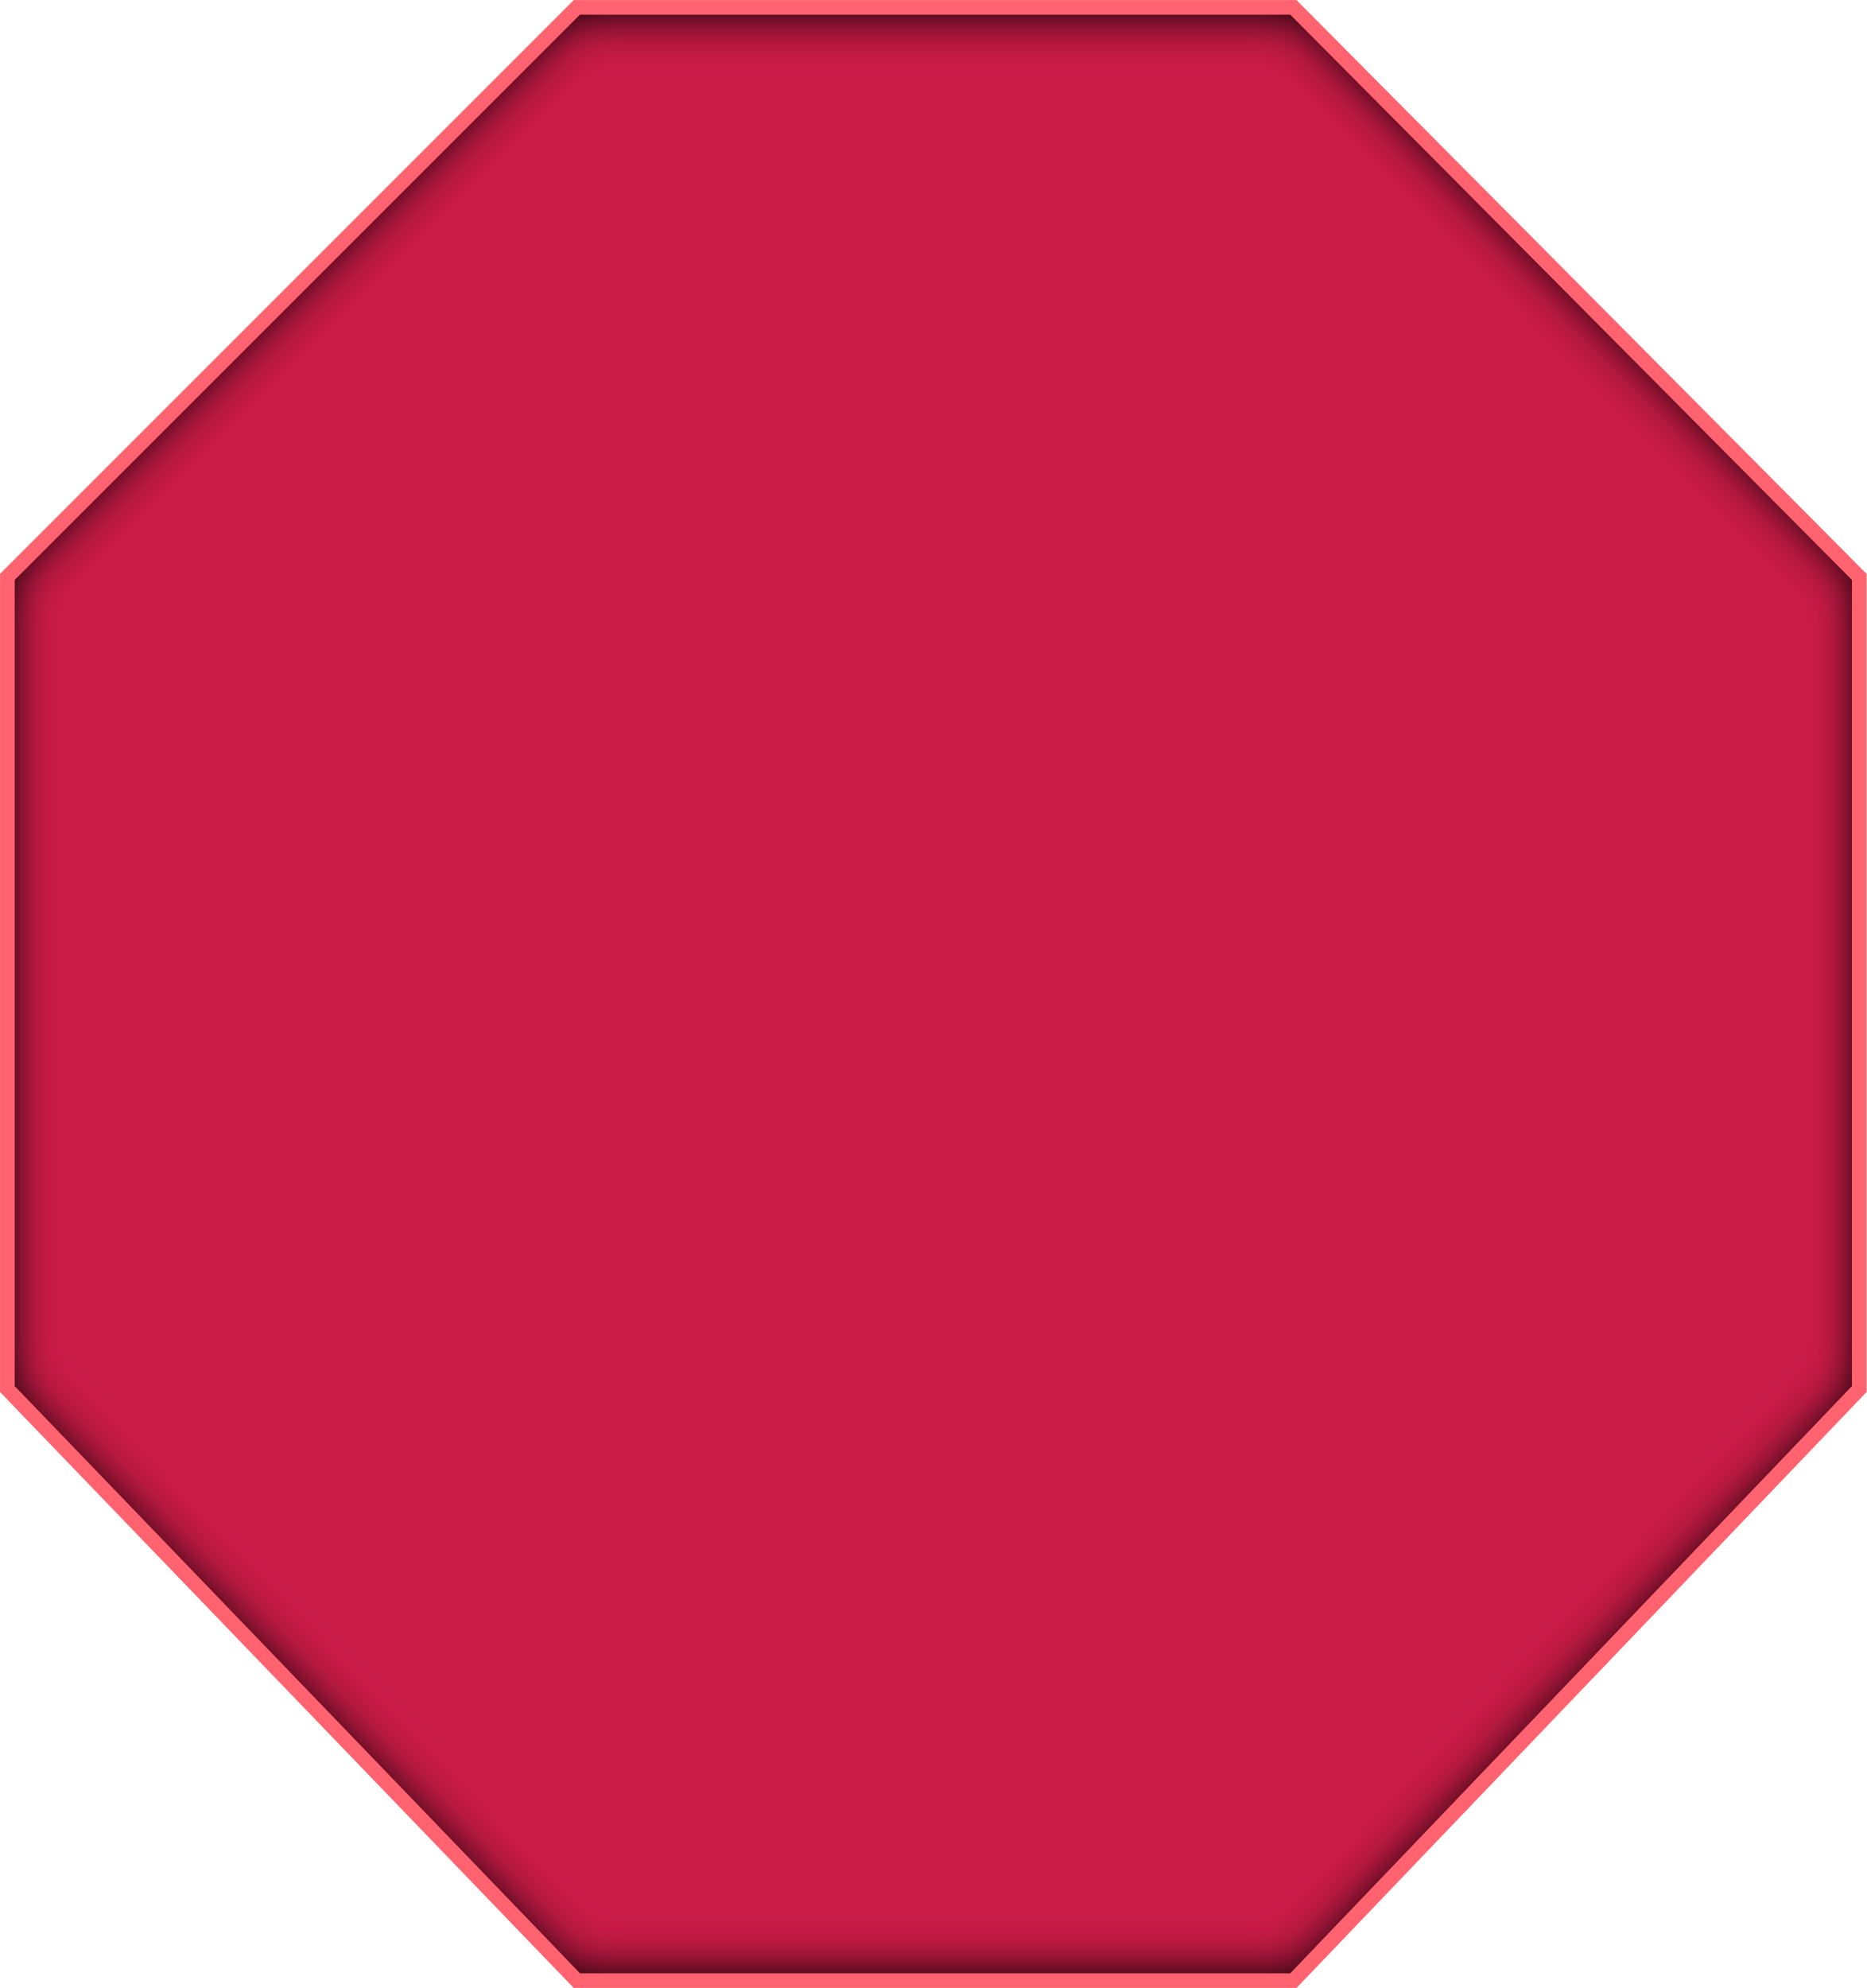
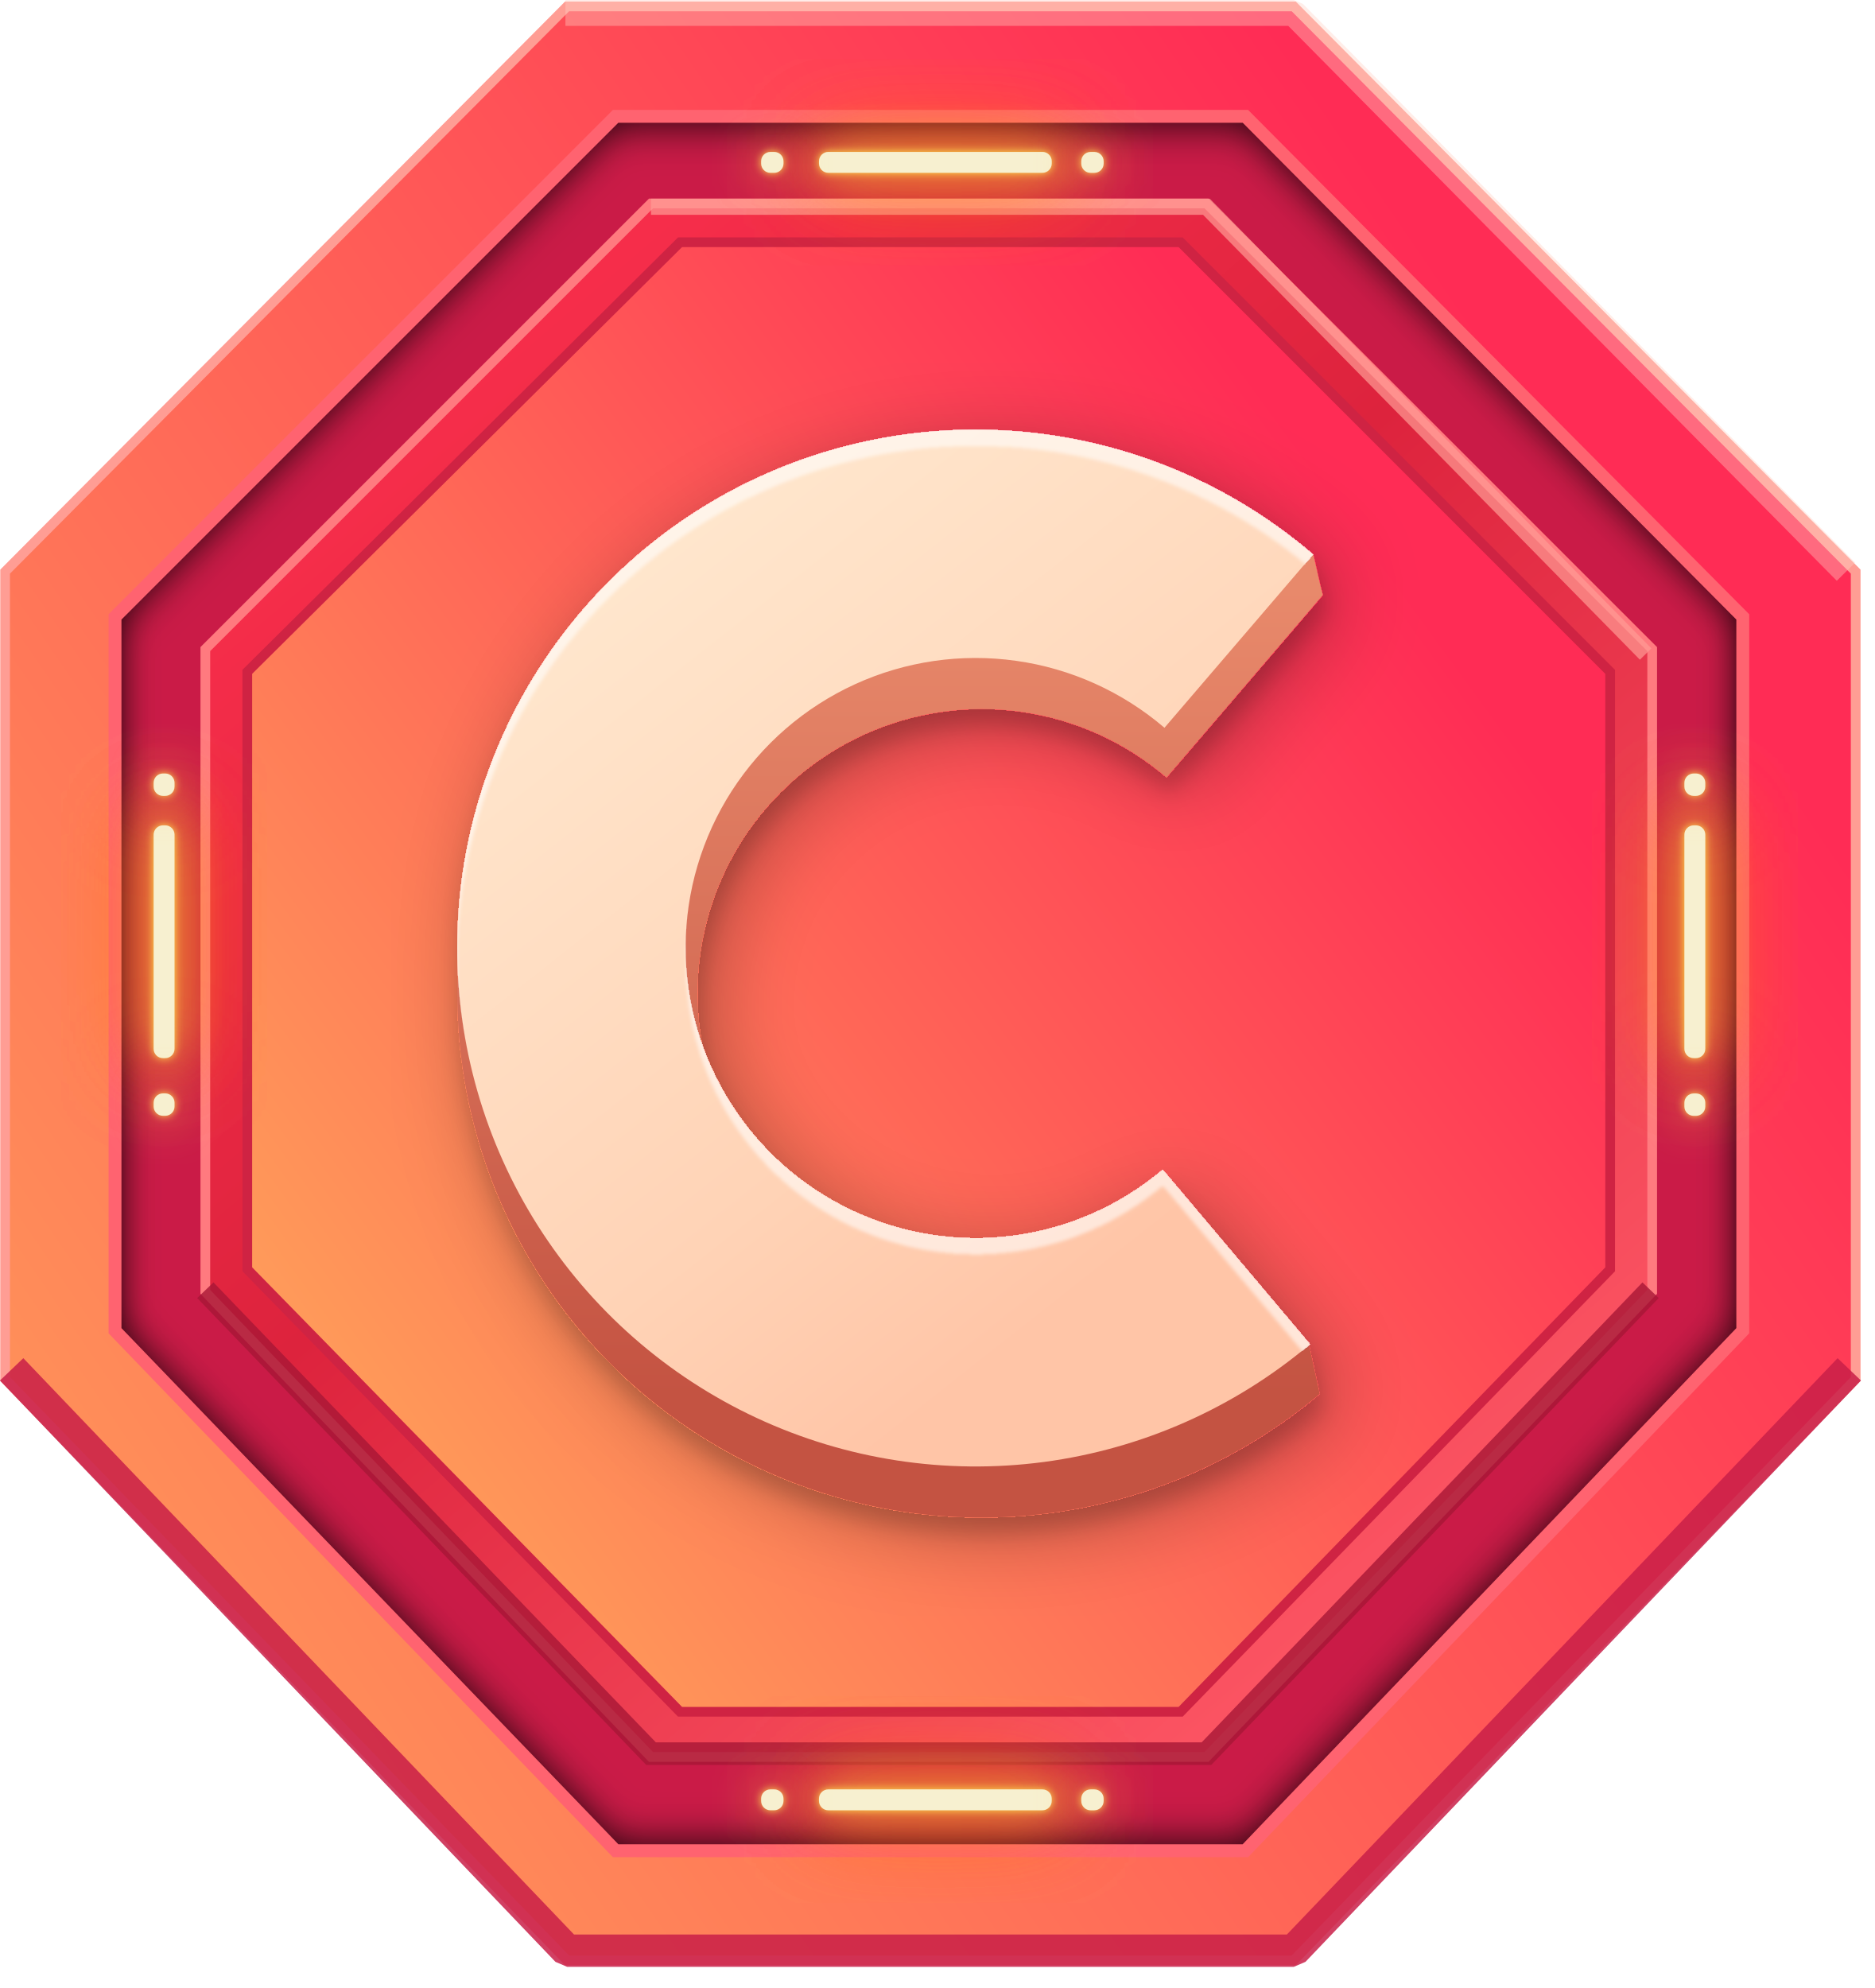
- <svg xmlns="http://www.w3.org/2000/svg" width="100%" height="100%" viewBox="0 0 28.886 30.762" fill="none">
-   <g filter="url(#credits_product_ii)">
-     <path d="M8.927 0.114H20.015L28.772 8.927V21.494L20.015 30.648H8.927L0.114 21.494V8.927L8.927 0.114Z" fill="#CA1B47" />
+ <svg xmlns="http://www.w3.org/2000/svg" width="33" height="35" viewBox="0 0 33 35" fill="none">
+   <g id="Buy Asset Directly from PDP">
+     <g id="Frame 1000001347">
+       <g id="Frame 1000001772">
+         <g id="Frame 1000001345">
+           <g id="Group 5057">
+             <path id="Vector" opacity="0.55" d="M9.984 0.113H22.778L32.672 10.064V24.279L22.778 34.514H9.984L0.09 24.279V10.064L9.984 0.113Z" fill="#8F1731" />
+             <g id="Vector_2">
+               <path d="M9.984 0.113H22.778L32.672 10.064V24.279L22.778 34.514H9.984L0.09 24.279V10.064L9.984 0.113Z" fill="url(#paint0_linear_1062_167276)" />
+               <path d="M9.984 0.113H22.778L32.672 10.064V24.279L22.778 34.514H9.984L0.09 24.279V10.064L9.984 0.113Z" fill="url(#paint1_linear_1062_167276)" />
+               <path d="M9.984 0.113H22.778L32.672 10.064V24.279L22.778 34.514H9.984L0.09 24.279V10.064L9.984 0.113Z" stroke="#FF9D94" stroke-width="0.171" />
+             </g>
+             <path id="Vector_3" opacity="0.95" d="M9.955 0.228H22.777L32.501 10.065" stroke="#FFD1C4" stroke-opacity="0.4" stroke-width="0.455" stroke-linejoin="bevel" />
+             <path id="Vector_4" opacity="0.85" d="M32.559 24.108L22.779 34.343H9.985L0.205 24.108" stroke="#C91E48" stroke-width="0.569" stroke-linejoin="bevel" />
+             <g id="Vector_5">
+               <g filter="url(#filter0_ii_1062_167276)">
+                 <path d="M10.839 2.048H21.927L30.684 10.861V23.428L21.927 32.583H10.839L2.025 23.428V10.861L10.839 2.048Z" fill="#CA1B47" />
+               </g>
+               <path d="M10.839 2.048H21.927L30.684 10.861V23.428L21.927 32.583H10.839L2.025 23.428V10.861L10.839 2.048Z" stroke="#FF6370" stroke-width="0.227" />
+             </g>
+             <path id="Vector_6" d="M11.462 3.582H21.242L29.089 11.428V22.744L21.242 30.932H11.462L3.615 22.744V11.428L11.462 3.582Z" fill="url(#paint2_linear_1062_167276)" stroke="#FF7A7F" stroke-width="0.171" />
+             <path id="Vector_7" opacity="0.7" d="M11.461 3.64H21.241L28.974 11.515" stroke="#FF9B94" stroke-width="0.284" />
+             <path id="Vector_8" opacity="0.8" d="M29.061 22.715L21.242 30.874H11.462L3.615 22.715" stroke="#A81636" stroke-width="0.398" />
+             <path id="Vector_9" d="M11.973 4.265H20.787L28.349 11.828V22.347L20.787 30.137H11.973L4.354 22.347V11.828L11.973 4.265Z" fill="url(#paint3_linear_1062_167276)" stroke="#CF2343" stroke-width="0.171" />
+             <g id="Group 5046">
+               <g id="Group 5045">
+                 <g id="Group 5044">
+                   <g id="Rectangle 2549" filter="url(#filter1_f_1062_167276)">
+                     <rect x="29.656" y="14.276" width="0.368" height="4.439" rx="0.164" fill="#FF7B00" />
+                   </g>
+                   <g id="Rectangle 2550" filter="url(#filter2_f_1062_167276)">
+                     <rect x="29.656" y="14.276" width="0.368" height="4.439" rx="0.164" fill="#FF7B00" />
+                   </g>
+                 </g>
+                 <g id="Rectangle 2547" filter="url(#filter3_f_1062_167276)">
+                   <rect x="29.656" y="14.277" width="0.368" height="4.439" rx="0.164" fill="#FFD446" />
+                 </g>
+                 <g id="Rectangle 2546" filter="url(#filter4_f_1062_167276)">
+                   <rect x="29.656" y="14.531" width="0.368" height="4.098" rx="0.164" fill="#FFE051" />
+                 </g>
+                 <rect id="Rectangle 2548" x="29.656" y="14.531" width="0.368" height="4.098" rx="0.164" fill="#F7F0D0" />
+                 <g id="Group 5042">
+                   <g id="Rectangle 2547_2" filter="url(#filter5_f_1062_167276)">
+                     <rect x="29.656" y="19.224" width="0.368" height="0.427" rx="0.164" fill="#FFD446" />
+                   </g>
+                   <g id="Rectangle 2546_2" filter="url(#filter6_f_1062_167276)">
+                     <rect x="29.656" y="19.251" width="0.368" height="0.394" rx="0.164" fill="#FFE051" />
+                   </g>
+                   <rect id="Rectangle 2548_2" x="29.656" y="19.251" width="0.368" height="0.394" rx="0.164" fill="#F7F0D0" />
+                 </g>
+                 <g id="Group 5043">
+                   <g id="Rectangle 2547_3" filter="url(#filter7_f_1062_167276)">
+                     <rect x="29.656" y="13.595" width="0.368" height="0.427" rx="0.164" fill="#FFD446" />
+                   </g>
+                   <g id="Rectangle 2546_3" filter="url(#filter8_f_1062_167276)">
+                     <rect x="29.656" y="13.618" width="0.368" height="0.394" rx="0.164" fill="#FFE051" />
+                   </g>
+                   <rect id="Rectangle 2548_3" x="29.656" y="13.618" width="0.368" height="0.394" rx="0.164" fill="#F7F0D0" />
+                 </g>
+               </g>
+             </g>
+             <g id="Group 5047">
+               <g id="Group 5045_2">
+                 <g id="Group 5044_2">
+                   <g id="Rectangle 2549_2" filter="url(#filter9_f_1062_167276)">
+                     <rect x="2.705" y="14.276" width="0.368" height="4.439" rx="0.164" fill="#FF7B00" />
+                   </g>
+                   <g id="Rectangle 2550_2" filter="url(#filter10_f_1062_167276)">
+                     <rect x="2.705" y="14.276" width="0.368" height="4.439" rx="0.164" fill="#FF7B00" />
+                   </g>
+                 </g>
+                 <g id="Rectangle 2547_4" filter="url(#filter11_f_1062_167276)">
+                   <rect x="2.705" y="14.277" width="0.368" height="4.439" rx="0.164" fill="#FFD446" />
+                 </g>
+                 <g id="Rectangle 2546_4" filter="url(#filter12_f_1062_167276)">
+                   <rect x="2.705" y="14.531" width="0.368" height="4.098" rx="0.164" fill="#FFE051" />
+                 </g>
+                 <rect id="Rectangle 2548_4" x="2.705" y="14.531" width="0.368" height="4.098" rx="0.164" fill="#F7F0D0" />
+                 <g id="Group 5042_2">
+                   <g id="Rectangle 2547_5" filter="url(#filter13_f_1062_167276)">
+                     <rect x="2.705" y="19.224" width="0.368" height="0.427" rx="0.164" fill="#FFD446" />
+                   </g>
+                   <g id="Rectangle 2546_5" filter="url(#filter14_f_1062_167276)">
+                     <rect x="2.705" y="19.25" width="0.368" height="0.394" rx="0.164" fill="#FFE051" />
+                   </g>
+                   <rect id="Rectangle 2548_5" x="2.705" y="19.25" width="0.368" height="0.394" rx="0.164" fill="#F7F0D0" />
+                 </g>
+                 <g id="Group 5043_2">
+                   <g id="Rectangle 2547_6" filter="url(#filter15_f_1062_167276)">
+                     <rect x="2.705" y="13.595" width="0.368" height="0.427" rx="0.164" fill="#FFD446" />
+                   </g>
+                   <g id="Rectangle 2546_6" filter="url(#filter16_f_1062_167276)">
+                     <rect x="2.705" y="13.618" width="0.368" height="0.394" rx="0.164" fill="#FFE051" />
+                   </g>
+                   <rect id="Rectangle 2548_6" x="2.705" y="13.618" width="0.368" height="0.394" rx="0.164" fill="#F7F0D0" />
+                 </g>
+               </g>
+             </g>
+             <g id="Group 5048">
+               <g id="Group 5045_3">
+                 <g id="Group 5044_3">
+                   <g id="Rectangle 2549_3" filter="url(#filter17_f_1062_167276)">
+                     <rect x="18.773" y="31.503" width="0.368" height="4.439" rx="0.164" transform="rotate(90 18.7734 31.5027)" fill="#FF7B00" />
+                   </g>
+                   <g id="Rectangle 2550_3" filter="url(#filter18_f_1062_167276)">
+                     <rect x="18.773" y="31.503" width="0.368" height="4.439" rx="0.164" transform="rotate(90 18.7734 31.5027)" fill="#FF7B00" />
+                   </g>
+                 </g>
+                 <g id="Rectangle 2547_7" filter="url(#filter19_f_1062_167276)">
+                   <rect x="18.773" y="31.503" width="0.368" height="4.439" rx="0.164" transform="rotate(90 18.7734 31.5027)" fill="#FFD446" />
+                 </g>
+                 <g id="Rectangle 2546_7" filter="url(#filter20_f_1062_167276)">
+                   <rect x="18.518" y="31.503" width="0.368" height="4.098" rx="0.164" transform="rotate(90 18.5176 31.5027)" fill="#FFE051" />
+                 </g>
+                 <rect id="Rectangle 2548_7" x="18.518" y="31.503" width="0.368" height="4.098" rx="0.164" transform="rotate(90 18.5176 31.5027)" fill="#F7F0D0" />
+                 <g id="Group 5042_3">
+                   <g id="Rectangle 2547_8" filter="url(#filter21_f_1062_167276)">
+                     <rect x="13.82" y="31.503" width="0.368" height="0.427" rx="0.164" transform="rotate(90 13.8203 31.5027)" fill="#FFD446" />
+                   </g>
+                   <g id="Rectangle 2546_8" filter="url(#filter22_f_1062_167276)">
+                     <rect x="13.795" y="31.503" width="0.368" height="0.394" rx="0.164" transform="rotate(90 13.7949 31.5027)" fill="#FFE051" />
+                   </g>
+                   <rect id="Rectangle 2548_8" x="13.795" y="31.503" width="0.368" height="0.394" rx="0.164" transform="rotate(90 13.7949 31.5027)" fill="#F7F0D0" />
+                 </g>
+                 <g id="Group 5043_3">
+                   <g id="Rectangle 2547_9" filter="url(#filter23_f_1062_167276)">
+                     <rect x="19.455" y="31.503" width="0.368" height="0.427" rx="0.164" transform="rotate(90 19.4551 31.5027)" fill="#FFD446" />
+                   </g>
+                   <g id="Rectangle 2546_9" filter="url(#filter24_f_1062_167276)">
+                     <rect x="19.432" y="31.503" width="0.368" height="0.394" rx="0.164" transform="rotate(90 19.4316 31.5027)" fill="#FFE051" />
+                   </g>
+                   <rect id="Rectangle 2548_9" x="19.432" y="31.503" width="0.368" height="0.394" rx="0.164" transform="rotate(90 19.4316 31.5027)" fill="#F7F0D0" />
+                 </g>
+               </g>
+             </g>
+             <g id="Group 5049">
+               <g id="Group 5045_4">
+                 <g id="Group 5044_4">
+                   <g id="Rectangle 2549_4" filter="url(#filter25_f_1062_167276)">
+                     <rect x="18.773" y="2.675" width="0.368" height="4.439" rx="0.164" transform="rotate(90 18.7734 2.6748)" fill="#FF7B00" />
+                   </g>
+                   <g id="Rectangle 2550_4" filter="url(#filter26_f_1062_167276)">
+                     <rect x="18.773" y="2.675" width="0.368" height="4.439" rx="0.164" transform="rotate(90 18.7734 2.6748)" fill="#FF7B00" />
+                   </g>
+                 </g>
+                 <g id="Rectangle 2547_10" filter="url(#filter27_f_1062_167276)">
+                   <rect x="18.773" y="2.674" width="0.368" height="4.439" rx="0.164" transform="rotate(90 18.7734 2.67407)" fill="#FFD446" />
+                 </g>
+                 <g id="Rectangle 2546_10" filter="url(#filter28_f_1062_167276)">
+                   <rect x="18.518" y="2.674" width="0.368" height="4.098" rx="0.164" transform="rotate(90 18.5176 2.67407)" fill="#FFE051" />
+                 </g>
+                 <rect id="Rectangle 2548_10" x="18.518" y="2.674" width="0.368" height="4.098" rx="0.164" transform="rotate(90 18.5176 2.67407)" fill="#F7F0D0" />
+                 <g id="Group 5042_4">
+                   <g id="Rectangle 2547_11" filter="url(#filter29_f_1062_167276)">
+                     <rect x="13.82" y="2.675" width="0.368" height="0.427" rx="0.164" transform="rotate(90 13.8203 2.6748)" fill="#FFD446" />
+                   </g>
+                   <g id="Rectangle 2546_11" filter="url(#filter30_f_1062_167276)">
+                     <rect x="13.795" y="2.675" width="0.368" height="0.394" rx="0.164" transform="rotate(90 13.7949 2.6748)" fill="#FFE051" />
+                   </g>
+                   <rect id="Rectangle 2548_11" x="13.795" y="2.675" width="0.368" height="0.394" rx="0.164" transform="rotate(90 13.7949 2.6748)" fill="#F7F0D0" />
+                 </g>
+                 <g id="Group 5043_4">
+                   <g id="Rectangle 2547_12" filter="url(#filter31_f_1062_167276)">
+                     <rect x="19.455" y="2.675" width="0.368" height="0.427" rx="0.164" transform="rotate(90 19.4551 2.6748)" fill="#FFD446" />
+                   </g>
+                   <g id="Rectangle 2546_12" filter="url(#filter32_f_1062_167276)">
+                     <rect x="19.432" y="2.675" width="0.368" height="0.394" rx="0.164" transform="rotate(90 19.4316 2.6748)" fill="#FFE051" />
+                   </g>
+                   <rect id="Rectangle 2548_12" x="19.432" y="2.675" width="0.368" height="0.394" rx="0.164" transform="rotate(90 19.4316 2.6748)" fill="#F7F0D0" />
+                 </g>
+               </g>
+             </g>
+             <g id="Group 5050" filter="url(#filter33_dd_1062_167276)">
+               <path id="Vector (Stroke)" d="M13.441 9.091C15.043 8.358 16.823 8.099 18.568 8.344C19.702 8.504 22.131 9.208 23.122 9.761C23.206 10.117 23.227 10.243 23.29 10.476L20.538 13.687C19.813 13.065 18.925 12.664 17.979 12.531C17.033 12.398 16.069 12.539 15.2 12.936C14.332 13.334 13.595 13.972 13.078 14.774C12.56 15.577 12.283 16.511 12.279 17.466C12.276 18.421 12.545 19.358 13.057 20.164C13.568 20.971 14.3 21.614 15.165 22.019C16.031 22.423 16.994 22.571 17.941 22.445C18.887 22.319 19.779 21.925 20.509 21.309L23.039 23.64L23.235 24.541C21.889 25.677 20.244 26.405 18.497 26.637C16.75 26.869 14.973 26.596 13.376 25.85C11.779 25.104 10.429 23.917 9.486 22.428C8.542 20.94 8.044 19.212 8.051 17.45C8.058 15.688 8.569 13.964 9.524 12.483C10.479 11.001 11.838 9.825 13.441 9.091Z" fill="url(#paint4_linear_1062_167276)" />
+               <g id="Vector (Stroke)_2" filter="url(#filter34_i_1062_167276)">
+                 <path d="M13.38 8.392C14.964 7.667 16.723 7.411 18.449 7.654C20.174 7.896 21.794 8.628 23.117 9.762L20.502 12.813C19.761 12.179 18.855 11.769 17.889 11.634C16.923 11.498 15.939 11.641 15.052 12.047C14.165 12.453 13.414 13.104 12.885 13.923C12.357 14.743 12.074 15.697 12.07 16.672C12.066 17.647 12.342 18.603 12.864 19.426C13.386 20.25 14.133 20.907 15.016 21.319C15.9 21.732 16.883 21.883 17.85 21.755C18.816 21.626 19.726 21.224 20.471 20.595L23.063 23.667C21.732 24.79 20.106 25.509 18.379 25.739C16.651 25.968 14.895 25.698 13.316 24.961C11.737 24.224 10.402 23.05 9.469 21.578C8.536 20.107 8.044 18.399 8.051 16.656C8.058 14.914 8.563 13.21 9.507 11.745C10.452 10.281 11.795 9.117 13.38 8.392Z" fill="url(#paint5_linear_1062_167276)" />
+               </g>
+             </g>
+           </g>
+         </g>
+       </g>
+     </g>
  </g>
-   <path d="M8.927 0.114H20.015L28.772 8.927V21.494L20.015 30.648H8.927L0.114 21.494V8.927L8.927 0.114Z" stroke="#FF6370" stroke-width="0.227" />
  <defs>
-     <filter id="credits_product_ii" x="0" y="-0.227" width="28.886" height="31.217" filterUnits="userSpaceOnUse" color-interpolation-filters="sRGB">
+     <filter id="filter0_ii_1062_167276" x="1.912" y="1.707" width="28.885" height="31.217" filterUnits="userSpaceOnUse" color-interpolation-filters="sRGB">
      <feFlood flood-opacity="0" result="BackgroundImageFix" />
      <feBlend mode="normal" in="SourceGraphic" in2="BackgroundImageFix" result="shape" />
      <feColorMatrix in="SourceAlpha" type="matrix" values="0 0 0 0 0 0 0 0 0 0 0 0 0 0 0 0 0 0 127 0" result="hardAlpha" />
      <feOffset dy="0.227" />
      <feGaussianBlur stdDeviation="0.344" />
      <feComposite in2="hardAlpha" operator="arithmetic" k2="-1" k3="1" />
      <feColorMatrix type="matrix" values="0 0 0 0 0 0 0 0 0 0 0 0 0 0 0 0 0 0 0.63 0" />
-       <feBlend mode="normal" in2="shape" result="effect1_innerShadow" />
+       <feBlend mode="normal" in2="shape" result="effect1_innerShadow_1062_167276" />
      <feColorMatrix in="SourceAlpha" type="matrix" values="0 0 0 0 0 0 0 0 0 0 0 0 0 0 0 0 0 0 127 0" result="hardAlpha" />
      <feOffset dy="-0.227" />
      <feGaussianBlur stdDeviation="0.344" />
      <feComposite in2="hardAlpha" operator="arithmetic" k2="-1" k3="1" />
      <feColorMatrix type="matrix" values="0 0 0 0 0 0 0 0 0 0 0 0 0 0 0 0 0 0 0.63 0" />
-       <feBlend mode="normal" in2="effect1_innerShadow" result="effect2_innerShadow" />
-     </filter>
+       <feBlend mode="normal" in2="effect1_innerShadow_1062_167276" result="effect2_innerShadow_1062_167276" />
+     </filter>
+     <filter id="filter1_f_1062_167276" x="28.03" y="12.65" width="3.62" height="7.692" filterUnits="userSpaceOnUse" color-interpolation-filters="sRGB">
+       <feFlood flood-opacity="0" result="BackgroundImageFix" />
+       <feBlend mode="normal" in="SourceGraphic" in2="BackgroundImageFix" result="shape" />
+       <feGaussianBlur stdDeviation="0.813" result="effect1_foregroundBlur_1062_167276" />
+     </filter>
+     <filter id="filter2_f_1062_167276" x="28.03" y="12.65" width="3.62" height="7.692" filterUnits="userSpaceOnUse" color-interpolation-filters="sRGB">
+       <feFlood flood-opacity="0" result="BackgroundImageFix" />
+       <feBlend mode="normal" in="SourceGraphic" in2="BackgroundImageFix" result="shape" />
+       <feGaussianBlur stdDeviation="0.813" result="effect1_foregroundBlur_1062_167276" />
+     </filter>
+     <filter id="filter3_f_1062_167276" x="28.821" y="13.442" width="2.037" height="6.109" filterUnits="userSpaceOnUse" color-interpolation-filters="sRGB">
+       <feFlood flood-opacity="0" result="BackgroundImageFix" />
+       <feBlend mode="normal" in="SourceGraphic" in2="BackgroundImageFix" result="shape" />
+       <feGaussianBlur stdDeviation="0.417" result="effect1_foregroundBlur_1062_167276" />
+     </filter>
+     <filter id="filter4_f_1062_167276" x="29.501" y="14.375" width="0.678" height="4.409" filterUnits="userSpaceOnUse" color-interpolation-filters="sRGB">
+       <feFlood flood-opacity="0" result="BackgroundImageFix" />
+       <feBlend mode="normal" in="SourceGraphic" in2="BackgroundImageFix" result="shape" />
+       <feGaussianBlur stdDeviation="0.078" result="effect1_foregroundBlur_1062_167276" />
+     </filter>
+     <filter id="filter5_f_1062_167276" x="28.821" y="18.39" width="2.037" height="2.096" filterUnits="userSpaceOnUse" color-interpolation-filters="sRGB">
+       <feFlood flood-opacity="0" result="BackgroundImageFix" />
+       <feBlend mode="normal" in="SourceGraphic" in2="BackgroundImageFix" result="shape" />
+       <feGaussianBlur stdDeviation="0.417" result="effect1_foregroundBlur_1062_167276" />
+     </filter>
+     <filter id="filter6_f_1062_167276" x="29.501" y="19.095" width="0.678" height="0.705" filterUnits="userSpaceOnUse" color-interpolation-filters="sRGB">
+       <feFlood flood-opacity="0" result="BackgroundImageFix" />
+       <feBlend mode="normal" in="SourceGraphic" in2="BackgroundImageFix" result="shape" />
+       <feGaussianBlur stdDeviation="0.078" result="effect1_foregroundBlur_1062_167276" />
+     </filter>
+     <filter id="filter7_f_1062_167276" x="28.821" y="12.76" width="2.037" height="2.096" filterUnits="userSpaceOnUse" color-interpolation-filters="sRGB">
+       <feFlood flood-opacity="0" result="BackgroundImageFix" />
+       <feBlend mode="normal" in="SourceGraphic" in2="BackgroundImageFix" result="shape" />
+       <feGaussianBlur stdDeviation="0.417" result="effect1_foregroundBlur_1062_167276" />
+     </filter>
+     <filter id="filter8_f_1062_167276" x="29.501" y="13.462" width="0.678" height="0.705" filterUnits="userSpaceOnUse" color-interpolation-filters="sRGB">
+       <feFlood flood-opacity="0" result="BackgroundImageFix" />
+       <feBlend mode="normal" in="SourceGraphic" in2="BackgroundImageFix" result="shape" />
+       <feGaussianBlur stdDeviation="0.078" result="effect1_foregroundBlur_1062_167276" />
+     </filter>
+     <filter id="filter9_f_1062_167276" x="1.079" y="12.65" width="3.62" height="7.692" filterUnits="userSpaceOnUse" color-interpolation-filters="sRGB">
+       <feFlood flood-opacity="0" result="BackgroundImageFix" />
+       <feBlend mode="normal" in="SourceGraphic" in2="BackgroundImageFix" result="shape" />
+       <feGaussianBlur stdDeviation="0.813" result="effect1_foregroundBlur_1062_167276" />
+     </filter>
+     <filter id="filter10_f_1062_167276" x="1.079" y="12.65" width="3.62" height="7.692" filterUnits="userSpaceOnUse" color-interpolation-filters="sRGB">
+       <feFlood flood-opacity="0" result="BackgroundImageFix" />
+       <feBlend mode="normal" in="SourceGraphic" in2="BackgroundImageFix" result="shape" />
+       <feGaussianBlur stdDeviation="0.813" result="effect1_foregroundBlur_1062_167276" />
+     </filter>
+     <filter id="filter11_f_1062_167276" x="1.87" y="13.442" width="2.037" height="6.109" filterUnits="userSpaceOnUse" color-interpolation-filters="sRGB">
+       <feFlood flood-opacity="0" result="BackgroundImageFix" />
+       <feBlend mode="normal" in="SourceGraphic" in2="BackgroundImageFix" result="shape" />
+       <feGaussianBlur stdDeviation="0.417" result="effect1_foregroundBlur_1062_167276" />
+     </filter>
+     <filter id="filter12_f_1062_167276" x="2.55" y="14.375" width="0.678" height="4.409" filterUnits="userSpaceOnUse" color-interpolation-filters="sRGB">
+       <feFlood flood-opacity="0" result="BackgroundImageFix" />
+       <feBlend mode="normal" in="SourceGraphic" in2="BackgroundImageFix" result="shape" />
+       <feGaussianBlur stdDeviation="0.078" result="effect1_foregroundBlur_1062_167276" />
+     </filter>
+     <filter id="filter13_f_1062_167276" x="1.87" y="18.39" width="2.037" height="2.096" filterUnits="userSpaceOnUse" color-interpolation-filters="sRGB">
+       <feFlood flood-opacity="0" result="BackgroundImageFix" />
+       <feBlend mode="normal" in="SourceGraphic" in2="BackgroundImageFix" result="shape" />
+       <feGaussianBlur stdDeviation="0.417" result="effect1_foregroundBlur_1062_167276" />
+     </filter>
+     <filter id="filter14_f_1062_167276" x="2.55" y="19.095" width="0.678" height="0.705" filterUnits="userSpaceOnUse" color-interpolation-filters="sRGB">
+       <feFlood flood-opacity="0" result="BackgroundImageFix" />
+       <feBlend mode="normal" in="SourceGraphic" in2="BackgroundImageFix" result="shape" />
+       <feGaussianBlur stdDeviation="0.078" result="effect1_foregroundBlur_1062_167276" />
+     </filter>
+     <filter id="filter15_f_1062_167276" x="1.87" y="12.76" width="2.037" height="2.096" filterUnits="userSpaceOnUse" color-interpolation-filters="sRGB">
+       <feFlood flood-opacity="0" result="BackgroundImageFix" />
+       <feBlend mode="normal" in="SourceGraphic" in2="BackgroundImageFix" result="shape" />
+       <feGaussianBlur stdDeviation="0.417" result="effect1_foregroundBlur_1062_167276" />
+     </filter>
+     <filter id="filter16_f_1062_167276" x="2.55" y="13.462" width="0.678" height="0.705" filterUnits="userSpaceOnUse" color-interpolation-filters="sRGB">
+       <feFlood flood-opacity="0" result="BackgroundImageFix" />
+       <feBlend mode="normal" in="SourceGraphic" in2="BackgroundImageFix" result="shape" />
+       <feGaussianBlur stdDeviation="0.078" result="effect1_foregroundBlur_1062_167276" />
+     </filter>
+     <filter id="filter17_f_1062_167276" x="12.708" y="29.876" width="7.692" height="3.62" filterUnits="userSpaceOnUse" color-interpolation-filters="sRGB">
+       <feFlood flood-opacity="0" result="BackgroundImageFix" />
+       <feBlend mode="normal" in="SourceGraphic" in2="BackgroundImageFix" result="shape" />
+       <feGaussianBlur stdDeviation="0.813" result="effect1_foregroundBlur_1062_167276" />
+     </filter>
+     <filter id="filter18_f_1062_167276" x="12.708" y="29.876" width="7.692" height="3.62" filterUnits="userSpaceOnUse" color-interpolation-filters="sRGB">
+       <feFlood flood-opacity="0" result="BackgroundImageFix" />
+       <feBlend mode="normal" in="SourceGraphic" in2="BackgroundImageFix" result="shape" />
+       <feGaussianBlur stdDeviation="0.813" result="effect1_foregroundBlur_1062_167276" />
+     </filter>
+     <filter id="filter19_f_1062_167276" x="13.499" y="30.668" width="6.109" height="2.037" filterUnits="userSpaceOnUse" color-interpolation-filters="sRGB">
+       <feFlood flood-opacity="0" result="BackgroundImageFix" />
+       <feBlend mode="normal" in="SourceGraphic" in2="BackgroundImageFix" result="shape" />
+       <feGaussianBlur stdDeviation="0.417" result="effect1_foregroundBlur_1062_167276" />
+     </filter>
+     <filter id="filter20_f_1062_167276" x="14.264" y="31.347" width="4.409" height="0.679" filterUnits="userSpaceOnUse" color-interpolation-filters="sRGB">
+       <feFlood flood-opacity="0" result="BackgroundImageFix" />
+       <feBlend mode="normal" in="SourceGraphic" in2="BackgroundImageFix" result="shape" />
+       <feGaussianBlur stdDeviation="0.078" result="effect1_foregroundBlur_1062_167276" />
+     </filter>
+     <filter id="filter21_f_1062_167276" x="12.558" y="30.668" width="2.097" height="2.037" filterUnits="userSpaceOnUse" color-interpolation-filters="sRGB">
+       <feFlood flood-opacity="0" result="BackgroundImageFix" />
+       <feBlend mode="normal" in="SourceGraphic" in2="BackgroundImageFix" result="shape" />
+       <feGaussianBlur stdDeviation="0.417" result="effect1_foregroundBlur_1062_167276" />
+     </filter>
+     <filter id="filter22_f_1062_167276" x="13.245" y="31.347" width="0.706" height="0.679" filterUnits="userSpaceOnUse" color-interpolation-filters="sRGB">
+       <feFlood flood-opacity="0" result="BackgroundImageFix" />
+       <feBlend mode="normal" in="SourceGraphic" in2="BackgroundImageFix" result="shape" />
+       <feGaussianBlur stdDeviation="0.078" result="effect1_foregroundBlur_1062_167276" />
+     </filter>
+     <filter id="filter23_f_1062_167276" x="18.192" y="30.668" width="2.097" height="2.037" filterUnits="userSpaceOnUse" color-interpolation-filters="sRGB">
+       <feFlood flood-opacity="0" result="BackgroundImageFix" />
+       <feBlend mode="normal" in="SourceGraphic" in2="BackgroundImageFix" result="shape" />
+       <feGaussianBlur stdDeviation="0.417" result="effect1_foregroundBlur_1062_167276" />
+     </filter>
+     <filter id="filter24_f_1062_167276" x="18.882" y="31.347" width="0.706" height="0.679" filterUnits="userSpaceOnUse" color-interpolation-filters="sRGB">
+       <feFlood flood-opacity="0" result="BackgroundImageFix" />
+       <feBlend mode="normal" in="SourceGraphic" in2="BackgroundImageFix" result="shape" />
+       <feGaussianBlur stdDeviation="0.078" result="effect1_foregroundBlur_1062_167276" />
+     </filter>
+     <filter id="filter25_f_1062_167276" x="12.708" y="1.049" width="7.692" height="3.62" filterUnits="userSpaceOnUse" color-interpolation-filters="sRGB">
+       <feFlood flood-opacity="0" result="BackgroundImageFix" />
+       <feBlend mode="normal" in="SourceGraphic" in2="BackgroundImageFix" result="shape" />
+       <feGaussianBlur stdDeviation="0.813" result="effect1_foregroundBlur_1062_167276" />
+     </filter>
+     <filter id="filter26_f_1062_167276" x="12.708" y="1.049" width="7.692" height="3.62" filterUnits="userSpaceOnUse" color-interpolation-filters="sRGB">
+       <feFlood flood-opacity="0" result="BackgroundImageFix" />
+       <feBlend mode="normal" in="SourceGraphic" in2="BackgroundImageFix" result="shape" />
+       <feGaussianBlur stdDeviation="0.813" result="effect1_foregroundBlur_1062_167276" />
+     </filter>
+     <filter id="filter27_f_1062_167276" x="13.499" y="1.839" width="6.109" height="2.037" filterUnits="userSpaceOnUse" color-interpolation-filters="sRGB">
+       <feFlood flood-opacity="0" result="BackgroundImageFix" />
+       <feBlend mode="normal" in="SourceGraphic" in2="BackgroundImageFix" result="shape" />
+       <feGaussianBlur stdDeviation="0.417" result="effect1_foregroundBlur_1062_167276" />
+     </filter>
+     <filter id="filter28_f_1062_167276" x="14.264" y="2.519" width="4.409" height="0.679" filterUnits="userSpaceOnUse" color-interpolation-filters="sRGB">
+       <feFlood flood-opacity="0" result="BackgroundImageFix" />
+       <feBlend mode="normal" in="SourceGraphic" in2="BackgroundImageFix" result="shape" />
+       <feGaussianBlur stdDeviation="0.078" result="effect1_foregroundBlur_1062_167276" />
+     </filter>
+     <filter id="filter29_f_1062_167276" x="12.558" y="1.84" width="2.097" height="2.037" filterUnits="userSpaceOnUse" color-interpolation-filters="sRGB">
+       <feFlood flood-opacity="0" result="BackgroundImageFix" />
+       <feBlend mode="normal" in="SourceGraphic" in2="BackgroundImageFix" result="shape" />
+       <feGaussianBlur stdDeviation="0.417" result="effect1_foregroundBlur_1062_167276" />
+     </filter>
+     <filter id="filter30_f_1062_167276" x="13.245" y="2.519" width="0.706" height="0.679" filterUnits="userSpaceOnUse" color-interpolation-filters="sRGB">
+       <feFlood flood-opacity="0" result="BackgroundImageFix" />
+       <feBlend mode="normal" in="SourceGraphic" in2="BackgroundImageFix" result="shape" />
+       <feGaussianBlur stdDeviation="0.078" result="effect1_foregroundBlur_1062_167276" />
+     </filter>
+     <filter id="filter31_f_1062_167276" x="18.192" y="1.84" width="2.097" height="2.037" filterUnits="userSpaceOnUse" color-interpolation-filters="sRGB">
+       <feFlood flood-opacity="0" result="BackgroundImageFix" />
+       <feBlend mode="normal" in="SourceGraphic" in2="BackgroundImageFix" result="shape" />
+       <feGaussianBlur stdDeviation="0.417" result="effect1_foregroundBlur_1062_167276" />
+     </filter>
+     <filter id="filter32_f_1062_167276" x="18.882" y="2.519" width="0.706" height="0.679" filterUnits="userSpaceOnUse" color-interpolation-filters="sRGB">
+       <feFlood flood-opacity="0" result="BackgroundImageFix" />
+       <feBlend mode="normal" in="SourceGraphic" in2="BackgroundImageFix" result="shape" />
+       <feGaussianBlur stdDeviation="0.078" result="effect1_foregroundBlur_1062_167276" />
+     </filter>
+     <filter id="filter33_dd_1062_167276" x="6.896" y="6.41" width="18.116" height="22.029" filterUnits="userSpaceOnUse" color-interpolation-filters="sRGB">
+       <feFlood flood-opacity="0" result="BackgroundImageFix" />
+       <feColorMatrix in="SourceAlpha" type="matrix" values="0 0 0 0 0 0 0 0 0 0 0 0 0 0 0 0 0 0 127 0" result="hardAlpha" />
+       <feOffset dx="0.057" dy="0.284" />
+       <feGaussianBlur stdDeviation="0.185" />
+       <feComposite in2="hardAlpha" operator="out" />
+       <feColorMatrix type="matrix" values="0 0 0 0 0 0 0 0 0 0 0 0 0 0 0 0 0 0 0.16 0" />
+       <feBlend mode="normal" in2="BackgroundImageFix" result="effect1_dropShadow_1062_167276" />
+       <feColorMatrix in="SourceAlpha" type="matrix" values="0 0 0 0 0 0 0 0 0 0 0 0 0 0 0 0 0 0 127 0" result="hardAlpha" />
+       <feOffset dx="0.284" dy="0.284" />
+       <feGaussianBlur stdDeviation="0.719" />
+       <feComposite in2="hardAlpha" operator="out" />
+       <feColorMatrix type="matrix" values="0 0 0 0 0 0 0 0 0 0 0 0 0 0 0 0 0 0 0.28 0" />
+       <feBlend mode="normal" in2="effect1_dropShadow_1062_167276" result="effect2_dropShadow_1062_167276" />
+       <feBlend mode="normal" in="SourceGraphic" in2="effect2_dropShadow_1062_167276" result="shape" />
+     </filter>
+     <filter id="filter34_i_1062_167276" x="8.051" y="7.565" width="15.066" height="18.32" filterUnits="userSpaceOnUse" color-interpolation-filters="sRGB">
+       <feFlood flood-opacity="0" result="BackgroundImageFix" />
+       <feBlend mode="normal" in="SourceGraphic" in2="BackgroundImageFix" result="shape" />
+       <feColorMatrix in="SourceAlpha" type="matrix" values="0 0 0 0 0 0 0 0 0 0 0 0 0 0 0 0 0 0 127 0" result="hardAlpha" />
+       <feOffset dy="0.293" />
+       <feGaussianBlur stdDeviation="0.033" />
+       <feComposite in2="hardAlpha" operator="arithmetic" k2="-1" k3="1" />
+       <feColorMatrix type="matrix" values="0 0 0 0 1 0 0 0 0 1 0 0 0 0 1 0 0 0 0.57 0" />
+       <feBlend mode="normal" in2="shape" result="effect1_innerShadow_1062_167276" />
+     </filter>
+     <linearGradient id="paint0_linear_1062_167276" x1="0.09" y1="34.514" x2="34.44" y2="1.981" gradientUnits="userSpaceOnUse">
+       <stop stop-color="#FF2D72" />
+       <stop offset="0.28" stop-color="#FF4D57" />
+       <stop offset="0.62" stop-color="#FF654C" />
+       <stop offset="1" stop-color="#FFC06B" />
+     </linearGradient>
+     <linearGradient id="paint1_linear_1062_167276" x1="27.677" y1="8.074" x2="-10.559" y2="34.293" gradientUnits="userSpaceOnUse">
+       <stop offset="0" stop-color="#FF2C55" />
+       <stop offset="1" stop-color="#FFBC5B" />
+     </linearGradient>
+     <linearGradient id="paint2_linear_1062_167276" x1="3.615" y1="3.582" x2="25.786" y2="29.393" gradientUnits="userSpaceOnUse">
+       <stop offset="0.043" stop-color="#FF314F" />
+       <stop offset="0.48" stop-color="#DD233D" />
+       <stop offset="1" stop-color="#FF5A67" />
+     </linearGradient>
+     <linearGradient id="paint3_linear_1062_167276" x1="24.671" y1="10.252" x2="-0.121" y2="28.328" gradientUnits="userSpaceOnUse">
+       <stop offset="0" stop-color="#FF2C55" />
+       <stop offset="1" stop-color="#FFBC5B" />
+     </linearGradient>
+     <linearGradient id="paint4_linear_1062_167276" x1="10.165" y1="10.368" x2="10.165" y2="24.603" gradientUnits="userSpaceOnUse">
+       <stop stop-color="#E8896B" />
+       <stop offset="1" stop-color="#C45342" />
+     </linearGradient>
+     <linearGradient id="paint5_linear_1062_167276" x1="10.06" y1="9.574" x2="19.902" y2="22.072" gradientUnits="userSpaceOnUse">
+       <stop stop-color="#FFE8CF" />
+       <stop offset="0.7" stop-color="#FFD3B6" />
+       <stop offset="1" stop-color="#FFC5A7" />
+     </linearGradient>
  </defs>
</svg>
